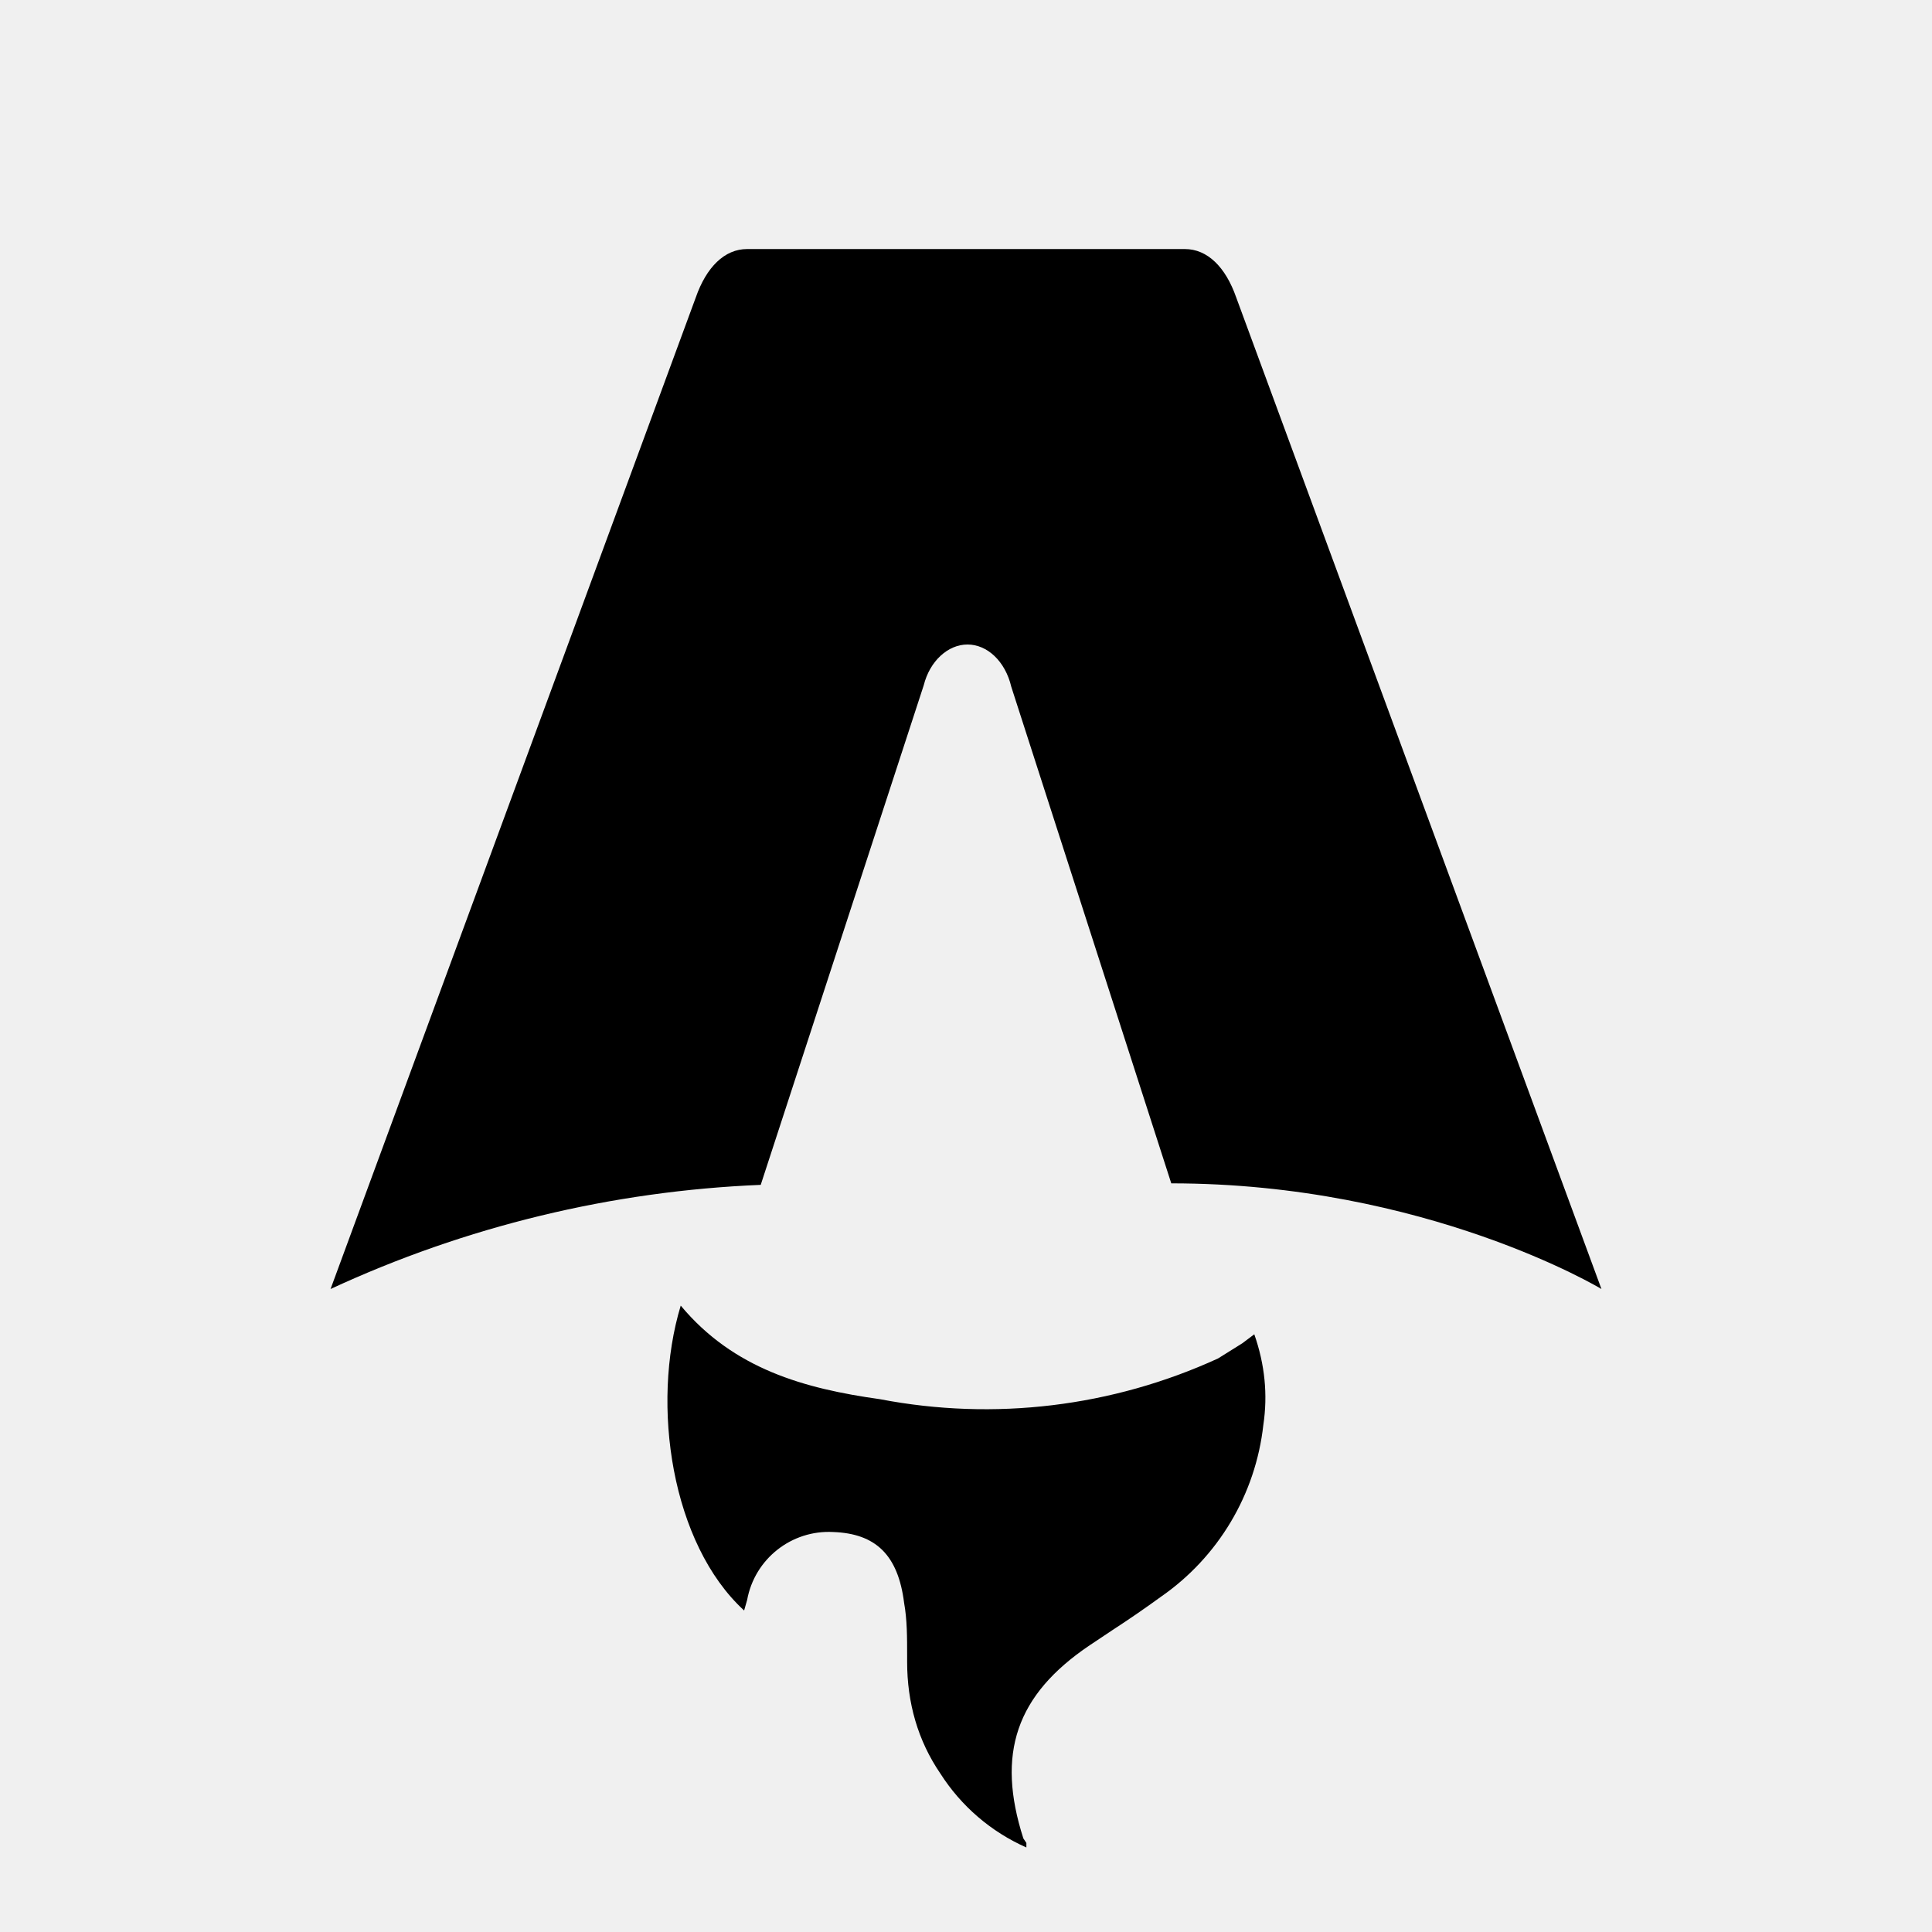
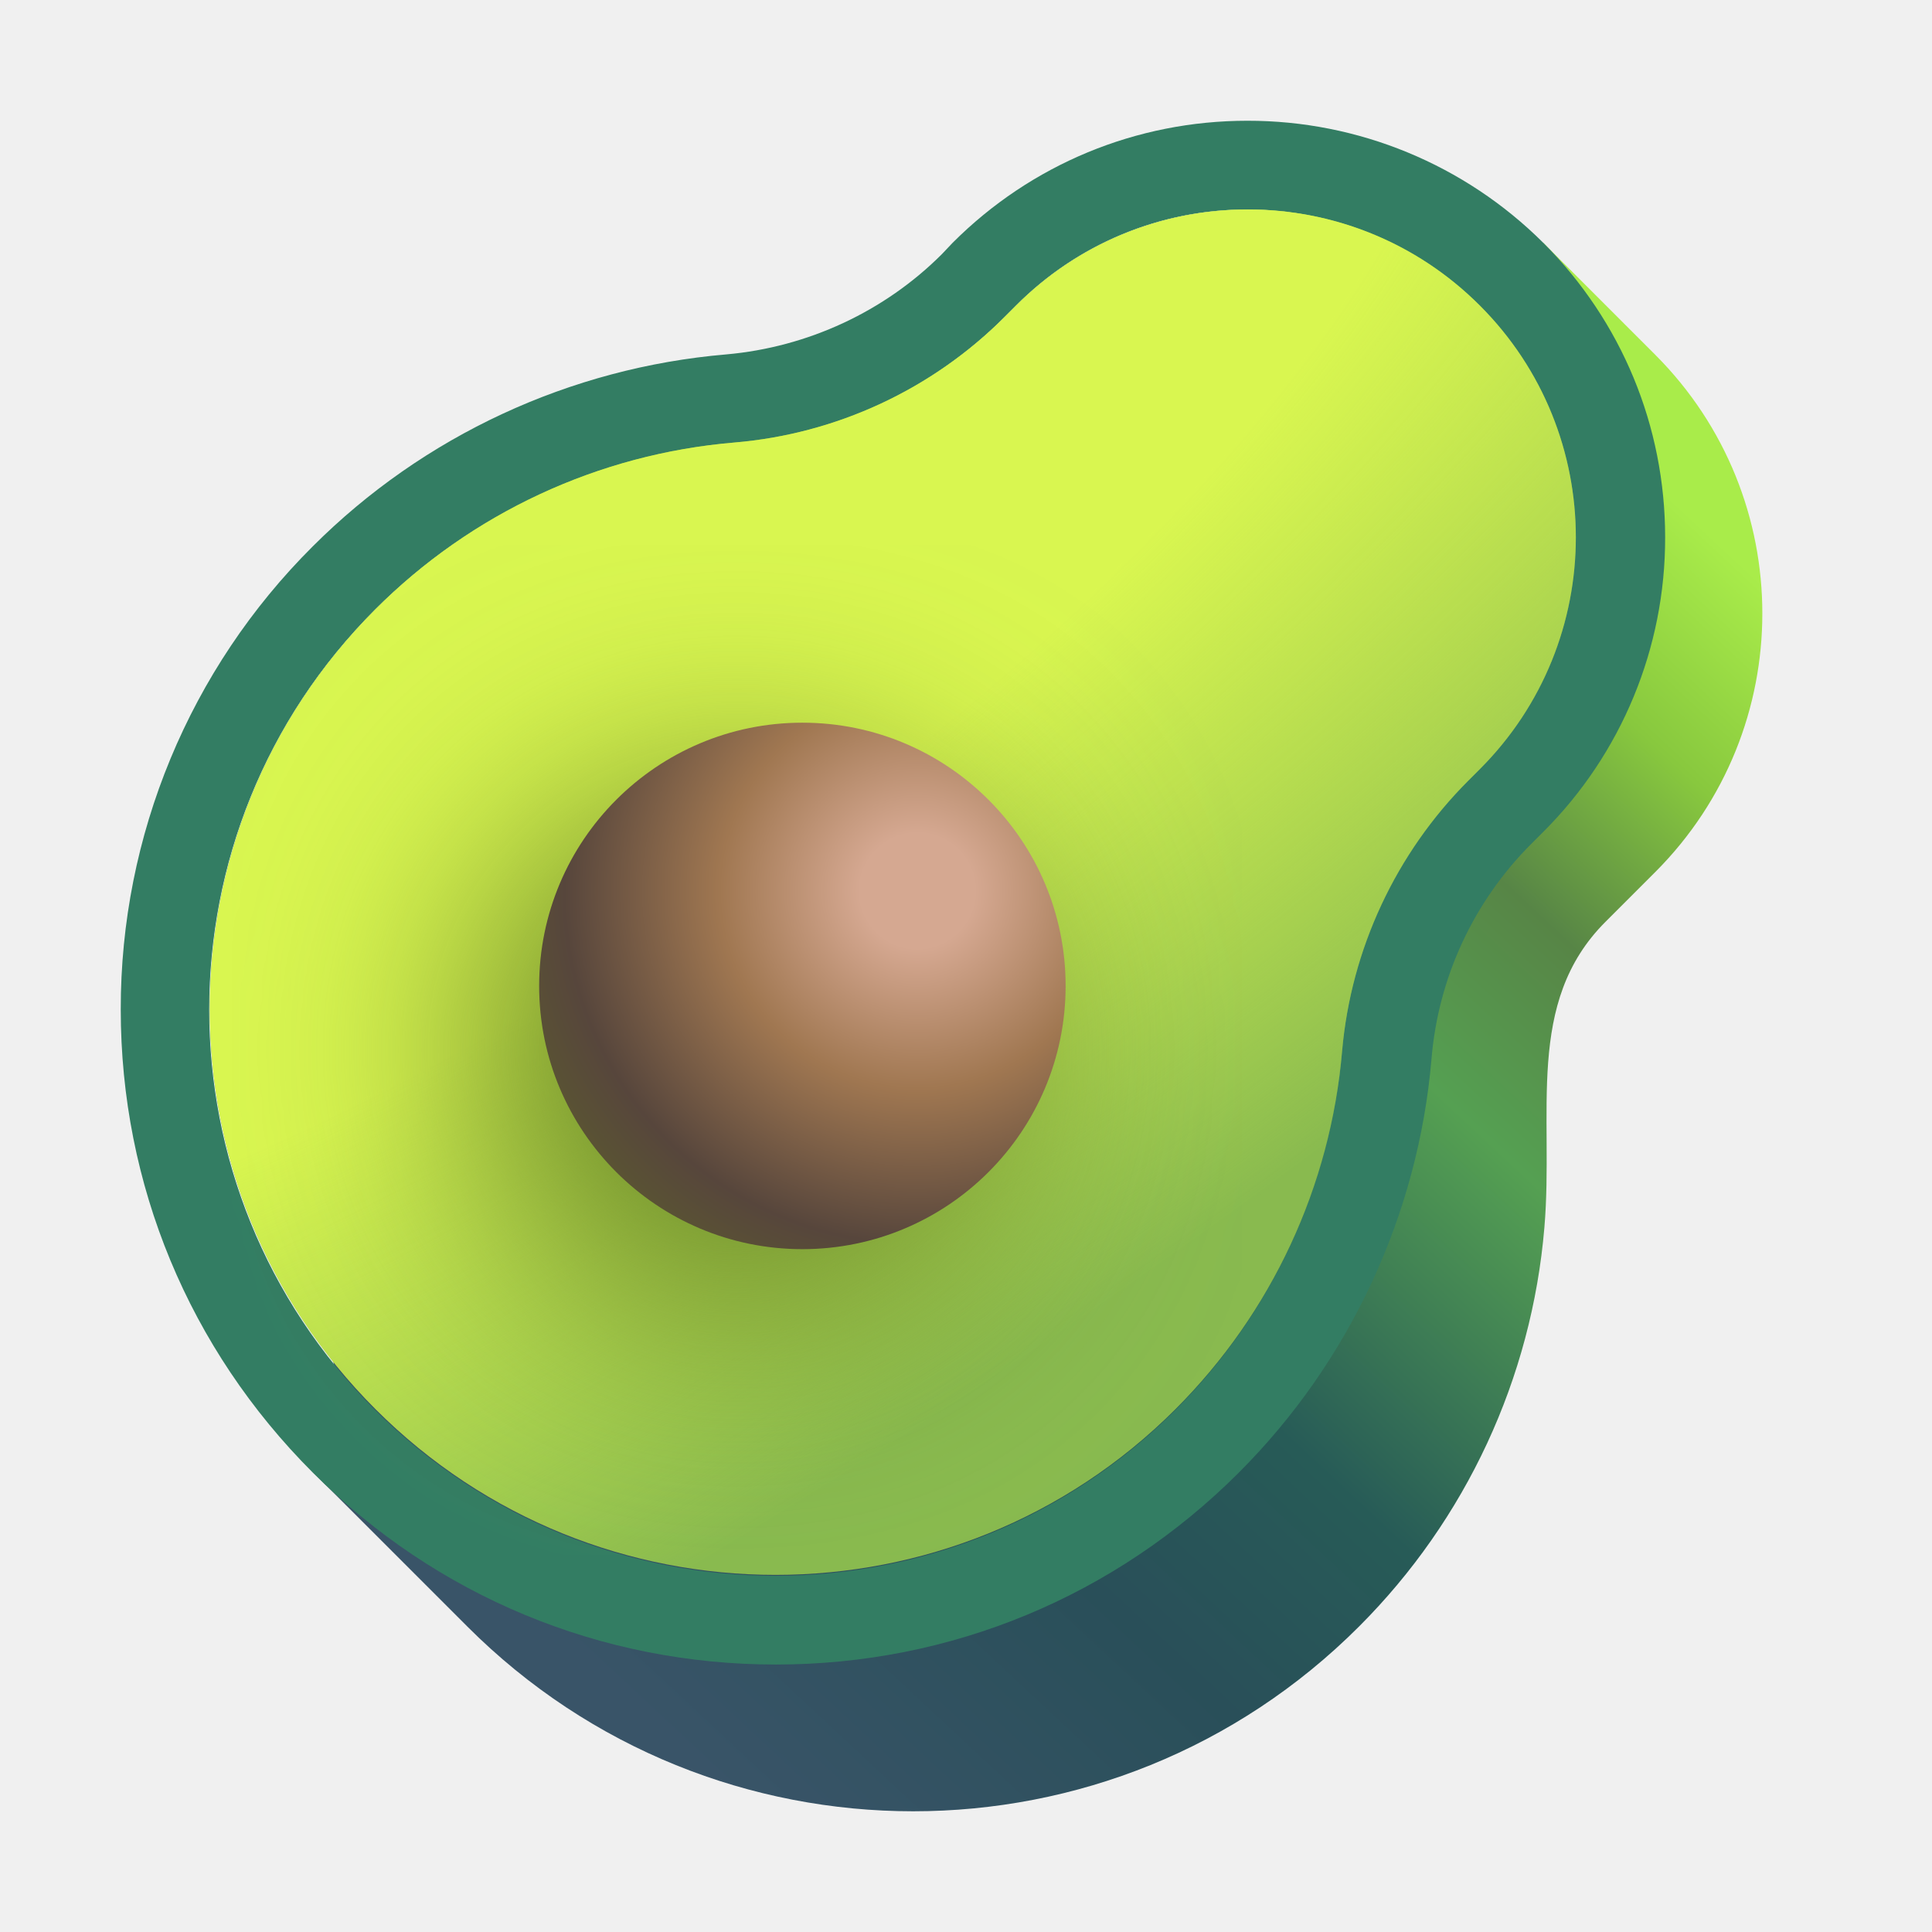
- <svg xmlns="http://www.w3.org/2000/svg" fill="none" viewBox="0 0 128 128">
-   <path d="M50.4 78.5a75.1 75.1 0 0 0-28.5 6.9l24.2-65.7c.7-2 1.9-3.2 3.4-3.2h29c1.5 0 2.7 1.2 3.4 3.2l24.2 65.7s-11.6-7-28.5-7L67 45.5c-.4-1.7-1.6-2.8-2.9-2.8-1.3 0-2.5 1.1-2.9 2.7L50.4 78.5Zm-1.1 28.2Zm-4.2-20.2c-2 6.6-.6 15.8 4.2 20.2a17.5 17.5 0 0 1 .2-.7 5.5 5.5 0 0 1 5.7-4.5c2.8.1 4.3 1.5 4.7 4.7.2 1.1.2 2.3.2 3.5v.4c0 2.7.7 5.2 2.2 7.4a13 13 0 0 0 5.7 4.9v-.3l-.2-.3c-1.8-5.6-.5-9.5 4.4-12.8l1.5-1a73 73 0 0 0 3.2-2.2 16 16 0 0 0 6.8-11.4c.3-2 .1-4-.6-6l-.8.6-1.6 1a37 37 0 0 1-22.4 2.7c-5-.7-9.7-2-13.2-6.2Z" />
-   <style>
-         path { fill: #000; }
-         @media (prefers-color-scheme: dark) {
-             path { fill: #FFF; }
-         }
-     </style>
+ <svg xmlns="http://www.w3.org/2000/svg" width="128" height="128" viewBox="0 0 32 32">
+   <g fill="none">
+     <path fill="url(#IconifyId191904a76aecb329814)" d="M25.58 20.33c.16-1.89-.33-3.72 1.01-5.06l.83-.83a6.06 6.06 0 0 0 0-8.56l-1.86-1.86l-1.34 1.34c-1.49.04-2.97.63-4.11 1.77l-.21.2a8.02 8.02 0 0 1-4.99 2.32c-2.5.21-4.84 1.3-6.62 3.08a10.43 10.43 0 0 0-2.42 10.98l-.68.68l2.55 2.55a10.44 10.44 0 0 0 14.77 0c1.77-1.77 2.86-4.11 3.07-6.61" />
+     <path fill="#337D63" d="M20.66 3.47a5.432 5.432 0 0 1 3.84 9.27l-.19.19a7.18 7.18 0 0 0-2.08 4.48a9.55 9.55 0 0 1-2.76 5.94a9.35 9.35 0 0 1-6.63 2.75c-2.4 0-4.8-.92-6.63-2.75a9.367 9.367 0 0 1 0-13.25a9.53 9.53 0 0 1 5.94-2.76c1.69-.14 3.28-.88 4.48-2.08l.19-.19a5.38 5.38 0 0 1 3.84-1.6m0-1.47c-1.84 0-3.58.72-4.88 2.02l-.18.19c-.95.95-2.22 1.54-3.57 1.66c-2.59.22-5.02 1.35-6.85 3.18A10.8 10.8 0 0 0 2 16.72c0 2.9 1.13 5.62 3.18 7.67s4.77 3.18 7.67 3.18s5.62-1.13 7.67-3.18c1.83-1.83 2.97-4.27 3.19-6.85a5.7 5.7 0 0 1 1.66-3.57l.19-.19a6.87 6.87 0 0 0 2.02-4.88c0-1.84-.72-3.58-2.02-4.88A6.93 6.93 0 0 0 20.66 2" />
+     <path fill="#89BA4F" d="m24.32 12.93l.19-.19a5.43 5.43 0 0 0 0-7.68a5.43 5.43 0 0 0-7.68 0l-.19.19a7.18 7.18 0 0 1-4.48 2.08a9.53 9.53 0 0 0-5.94 2.76a9.367 9.367 0 0 0 0 13.25a9.367 9.367 0 0 0 13.25 0a9.53 9.53 0 0 0 2.76-5.94c.15-1.68.89-3.27 2.09-4.47" />
+     <path fill="url(#IconifyId191904a76aecb329812)" d="m24.32 12.93l.19-.19a5.43 5.43 0 0 0 0-7.68a5.43 5.43 0 0 0-7.68 0l-.19.19a7.18 7.18 0 0 1-4.48 2.08a9.53 9.53 0 0 0-5.94 2.76a9.367 9.367 0 0 0 0 13.25a9.367 9.367 0 0 0 13.25 0a9.53 9.53 0 0 0 2.76-5.94c.15-1.68.89-3.27 2.09-4.47" />
+     <g filter="url(#IconifyId191904a76aecb329815)">
+       <path fill="#6A8729" d="M12.205 21.745a4.36 4.36 0 1 0 0-8.72a4.36 4.36 0 0 0 0 8.72" />
+     </g>
+     <path fill="url(#IconifyId191904a76aecb329813)" d="M13.29 20.69a4.36 4.36 0 1 0 0-8.72a4.36 4.36 0 0 0 0 8.72" />
+     <defs>
+       <radialGradient id="IconifyId191904a76aecb329812" cx="0" cy="0" r="1" gradientTransform="matrix(11 16.83496 -45.65517 29.8312 7.375 9.25)" gradientUnits="userSpaceOnUse">
+         <stop offset=".351" stop-color="#D9F650" />
+         <stop offset=".815" stop-color="#DEFB4F" stop-opacity="0" />
+       </radialGradient>
+       <radialGradient id="IconifyId191904a76aecb329813" cx="0" cy="0" r="1" gradientTransform="rotate(140.505 4.946 10.101)scale(7.37023)" gradientUnits="userSpaceOnUse">
+         <stop offset=".129" stop-color="#D5A891" />
+         <stop offset=".444" stop-color="#A07751" />
+         <stop offset=".792" stop-color="#57463C" />
+         <stop offset=".983" stop-color="#5B5830" />
+       </radialGradient>
+       <linearGradient id="IconifyId191904a76aecb329814" x1="29.19" x2="11" y1="9.25" y2="28.75" gradientUnits="userSpaceOnUse">
+         <stop offset=".011" stop-color="#A9EC4A" />
+         <stop offset=".13" stop-color="#88C83E" />
+         <stop offset=".257" stop-color="#578546" />
+         <stop offset=".38" stop-color="#55A052" />
+         <stop offset=".601" stop-color="#275B57" />
+         <stop offset=".751" stop-color="#294F59" />
+         <stop offset="1" stop-color="#395468" />
+       </linearGradient>
+       <filter id="IconifyId191904a76aecb329815" width="16.72" height="16.72" x="3.845" y="9.025" color-interpolation-filters="sRGB" filterUnits="userSpaceOnUse">
+         <feFlood flood-opacity="0" result="BackgroundImageFix" />
+         <feBlend in="SourceGraphic" in2="BackgroundImageFix" result="shape" />
+         <feGaussianBlur result="effect1_foregroundBlur_18_33347" stdDeviation="2" />
+       </filter>
+     </defs>
+   </g>
</svg>
